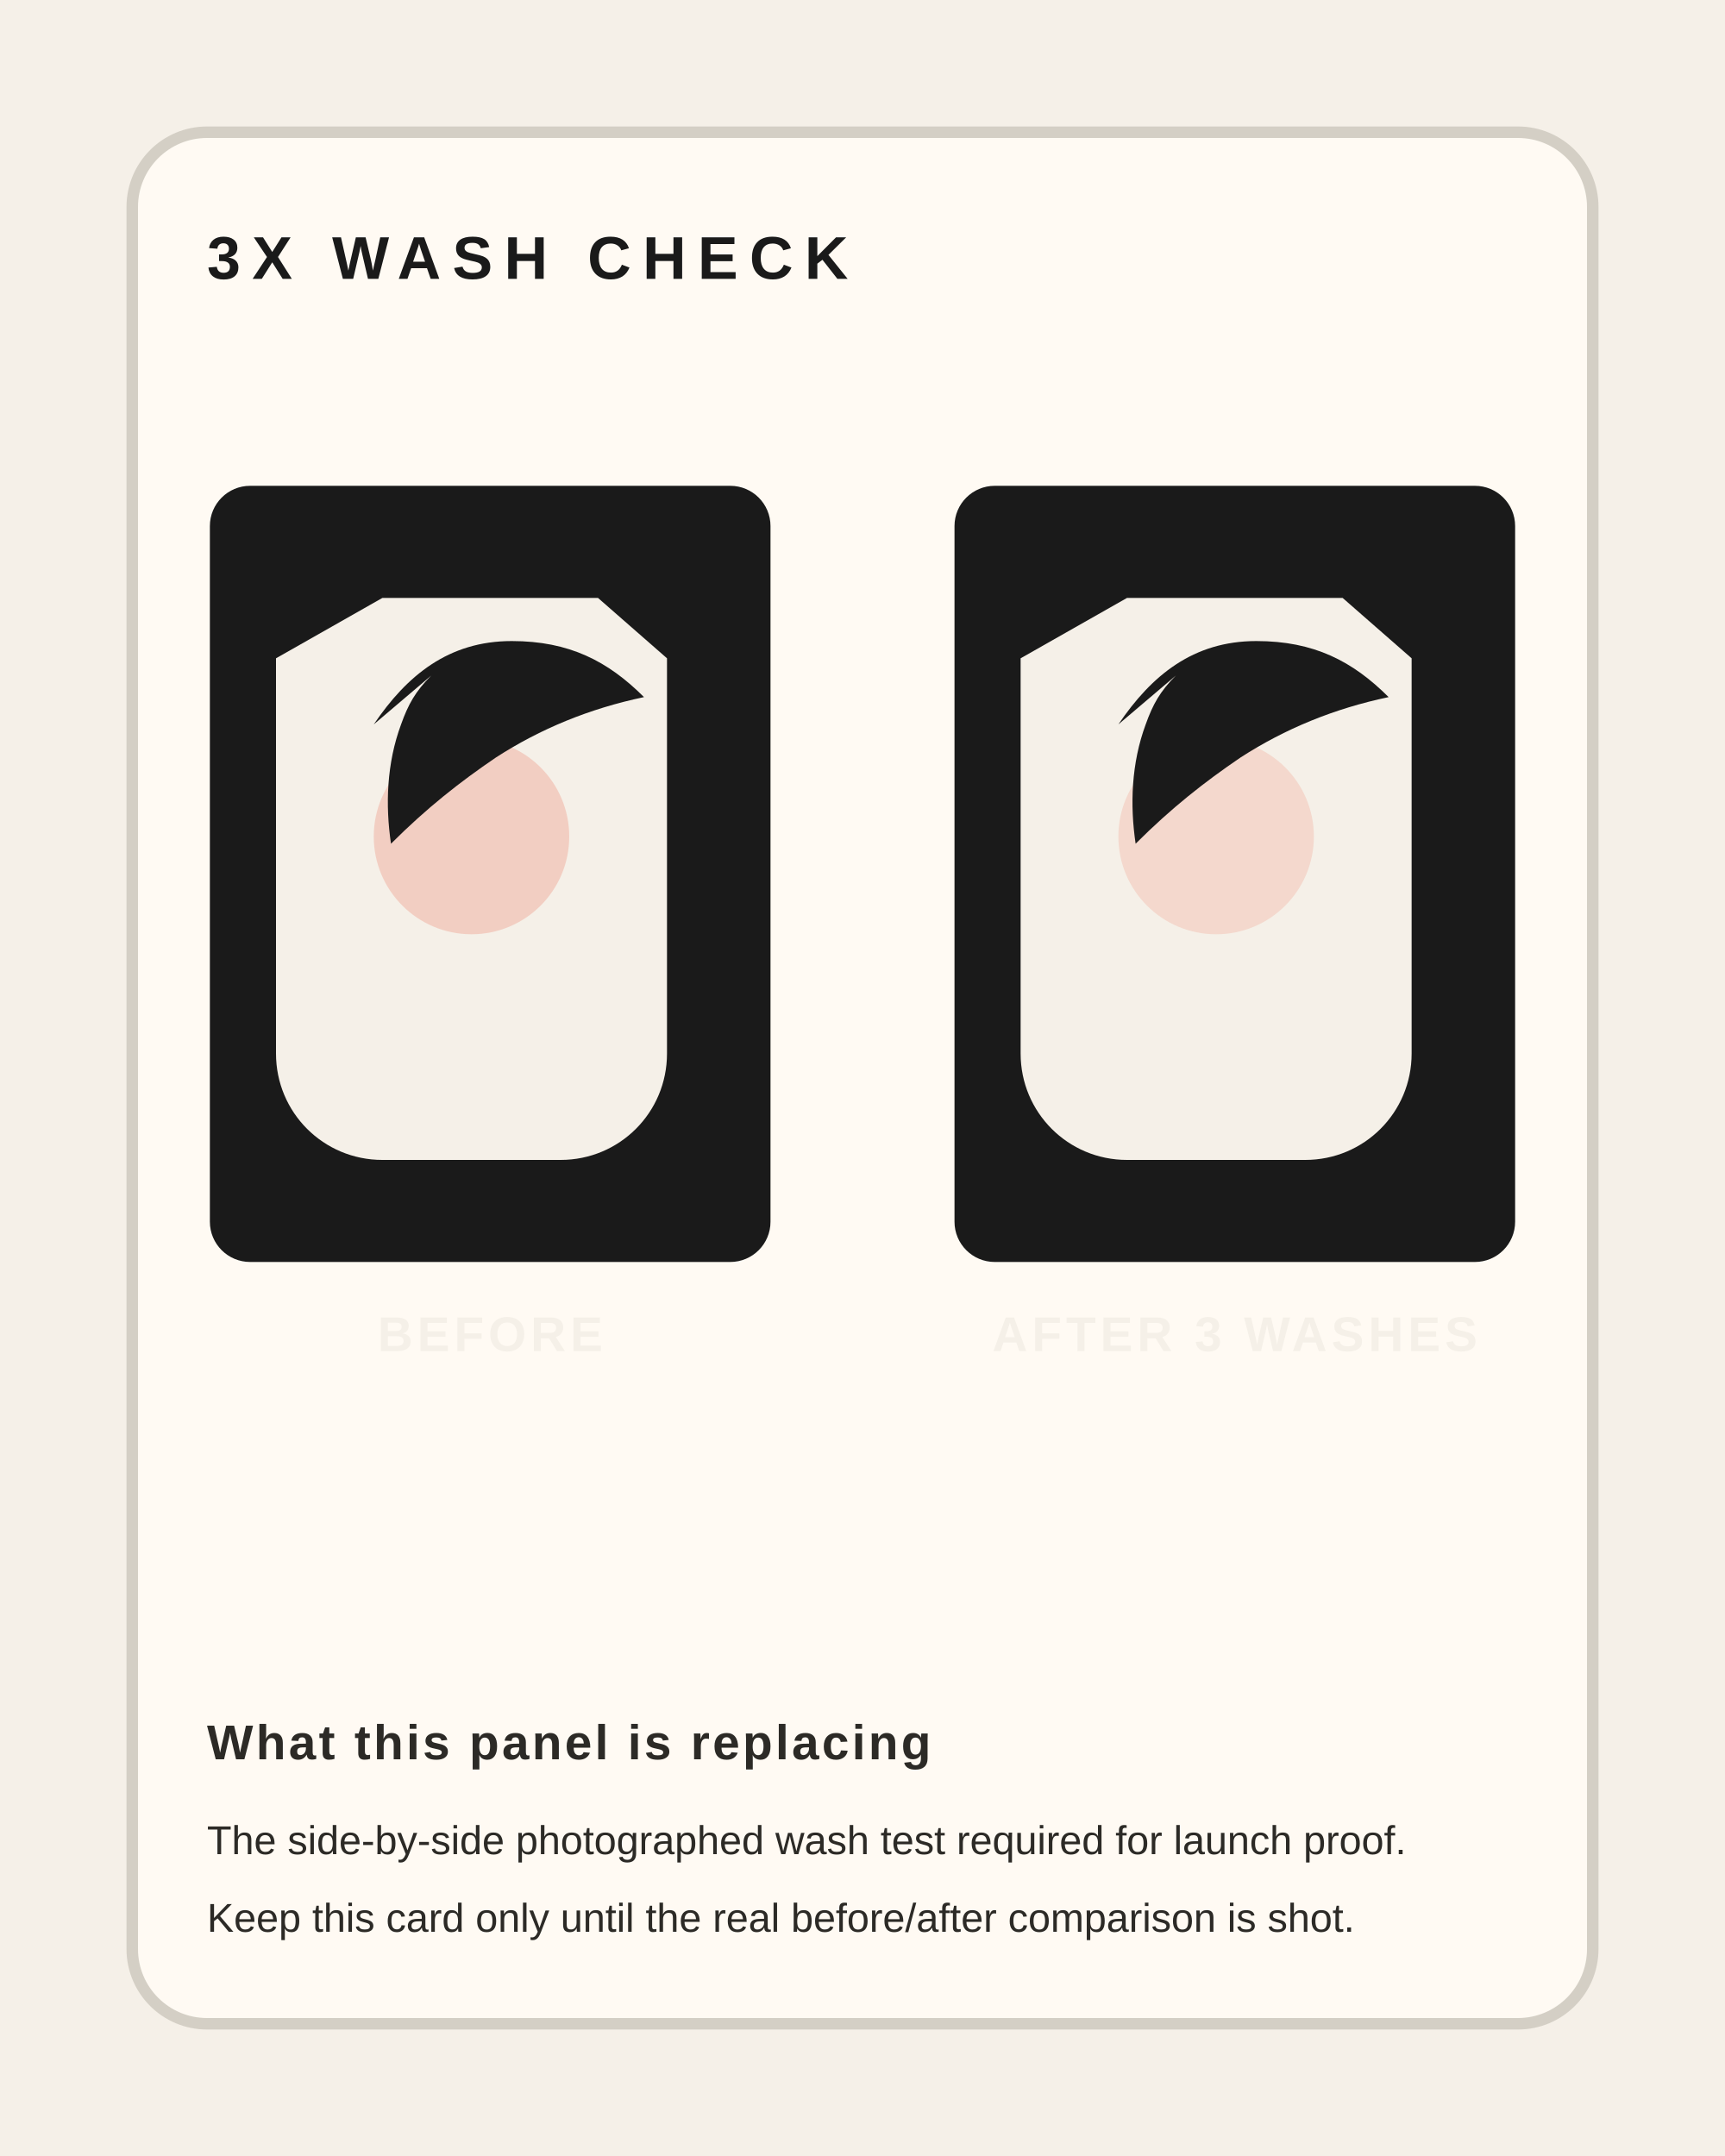
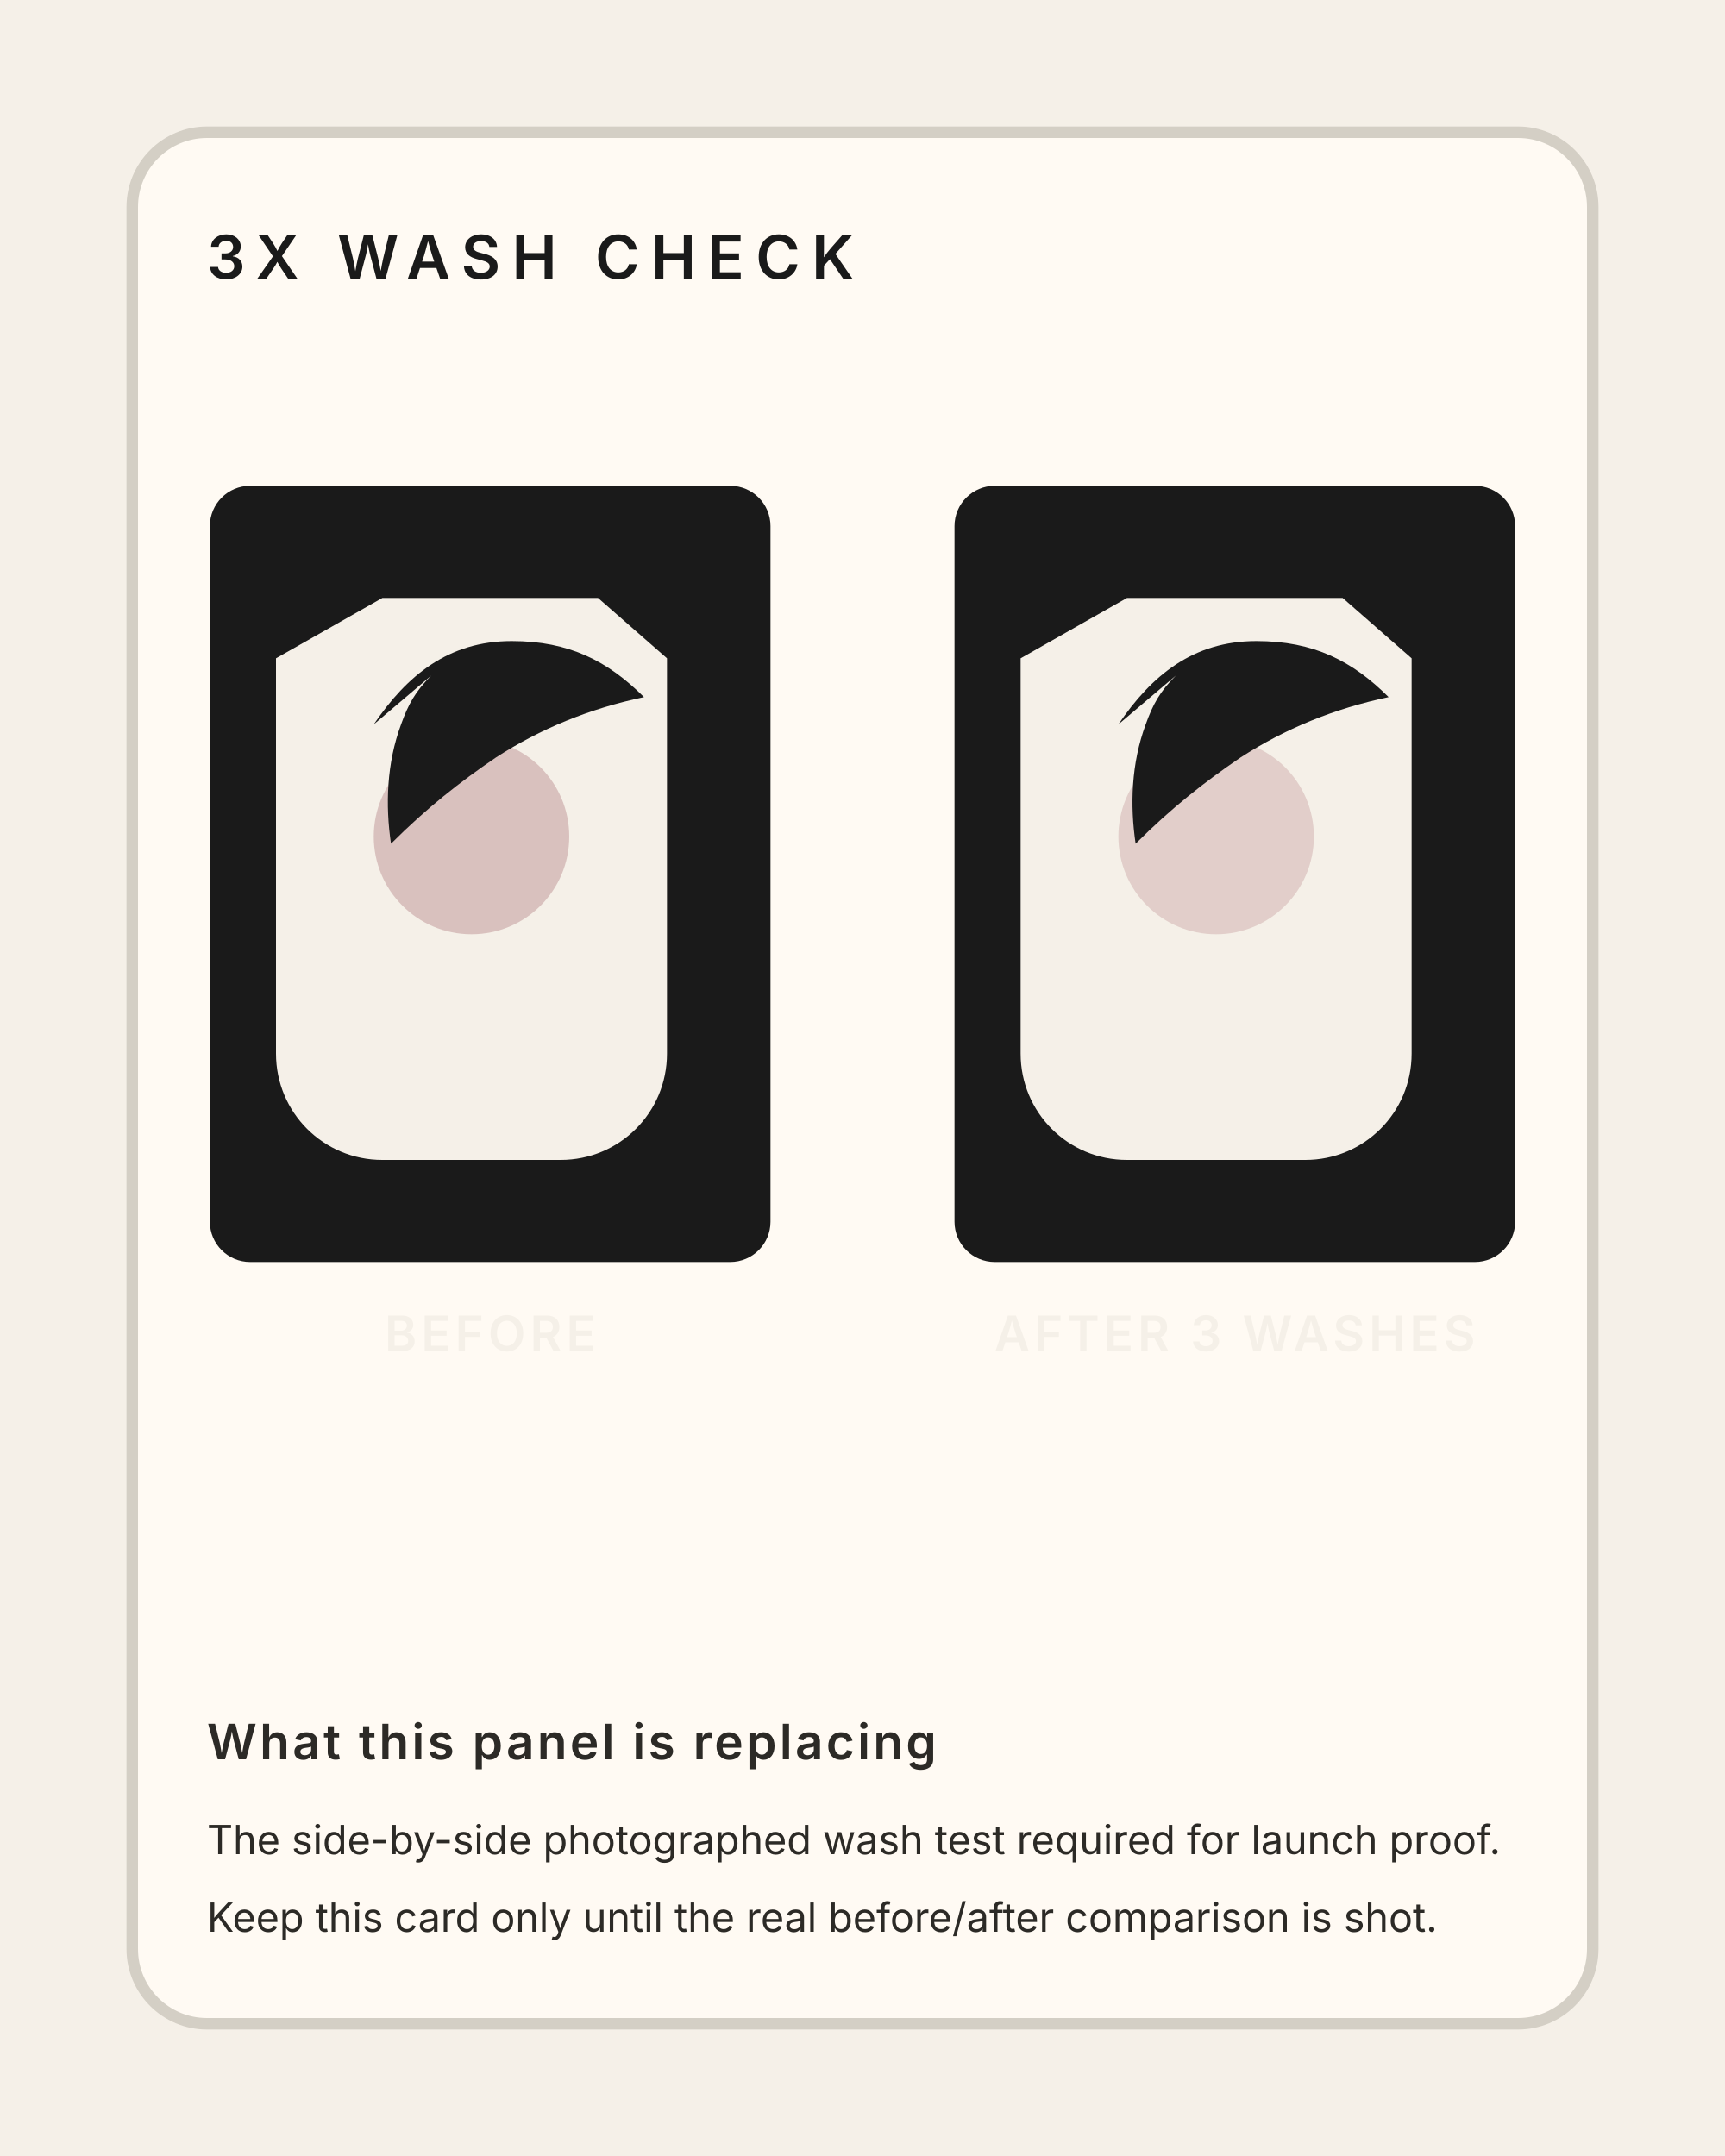
<svg xmlns="http://www.w3.org/2000/svg" viewBox="0 0 1200 1500" role="img" aria-labelledby="title desc">
  <rect width="1200" height="1500" fill="#f5f0e8" />
  <rect x="92" y="92" width="1016" height="1316" rx="52" fill="#fffaf3" stroke="#d4cfc5" stroke-width="8" />
-   <text x="144" y="194" fill="#1a1a1a" font-family="Avenir Next, Segoe UI, Helvetica Neue, Arial, sans-serif" font-size="42" font-weight="600" letter-spacing="8">3X WASH CHECK</text>
+   <text x="144" y="194" fill="#1a1a1a" font-family="Inter, Arial, Helvetica, sans-serif" font-size="42" font-weight="600" letter-spacing="8">3X WASH CHECK</text>
  <g transform="translate(146 338)">
    <rect x="0" y="0" width="390" height="540" rx="28" fill="#1a1a1a" />
    <rect x="518" y="0" width="390" height="540" rx="28" fill="#1a1a1a" />
    <path d="M120 78h150l48 42v275c0 41-33 74-74 74H120c-41 0-74-33-74-74V120Z" fill="#f5f0e8" />
    <path d="M638 78h150l48 42v275c0 41-33 74-74 74H638c-41 0-74-33-74-74V120Z" fill="#f5f0e8" />
-     <circle cx="182" cy="244" r="68" fill="#e8593c" fill-opacity=".22" />
-     <circle cx="700" cy="244" r="68" fill="#e8593c" fill-opacity=".16" />
+     <circle cx="182" cy="244" r="68" fill="#7a1f2b" fill-opacity=".22" />
+     <circle cx="700" cy="244" r="68" fill="#7a1f2b" fill-opacity=".16" />
    <path d="M114 166c23-34 52-58 96-58 40 0 67 14 92 39-38 8-72 22-103 42-25 17-48 35-73 60-4-27-3-56 7-83 5-14 10-23 21-34Z" fill="#1a1a1a" />
    <path d="M632 166c23-34 52-58 96-58 40 0 67 14 92 39-38 8-72 22-103 42-25 17-48 35-73 60-4-27-3-56 7-83 5-14 10-23 21-34Z" fill="#1a1a1a" />
-     <text x="195" y="602" fill="#f5f0e8" font-family="Avenir Next, Segoe UI, Helvetica Neue, Arial, sans-serif" font-size="34" font-weight="600" text-anchor="middle" letter-spacing="3">BEFORE</text>
-     <text x="713" y="602" fill="#f5f0e8" font-family="Avenir Next, Segoe UI, Helvetica Neue, Arial, sans-serif" font-size="34" font-weight="600" text-anchor="middle" letter-spacing="3">AFTER 3 WASHES</text>
+     <text x="195" y="602" fill="#f5f0e8" font-family="Inter, Arial, Helvetica, sans-serif" font-size="34" font-weight="600" text-anchor="middle" letter-spacing="3">BEFORE</text>
+     <text x="713" y="602" fill="#f5f0e8" font-family="Inter, Arial, Helvetica, sans-serif" font-size="34" font-weight="600" text-anchor="middle" letter-spacing="3">AFTER 3 WASHES</text>
  </g>
-   <g fill="#2c2a26" font-family="Avenir Next, Segoe UI, Helvetica Neue, Arial, sans-serif">
+   <g fill="#2c2a26" font-family="Inter, Arial, Helvetica, sans-serif">
    <text x="144" y="1224" font-size="34" font-weight="600" letter-spacing="2">What this panel is replacing</text>
    <text x="144" y="1290" font-size="28">The side-by-side photographed wash test required for launch proof.</text>
    <text x="144" y="1344" font-size="28">Keep this card only until the real before/after comparison is shot.</text>
  </g>
</svg>
